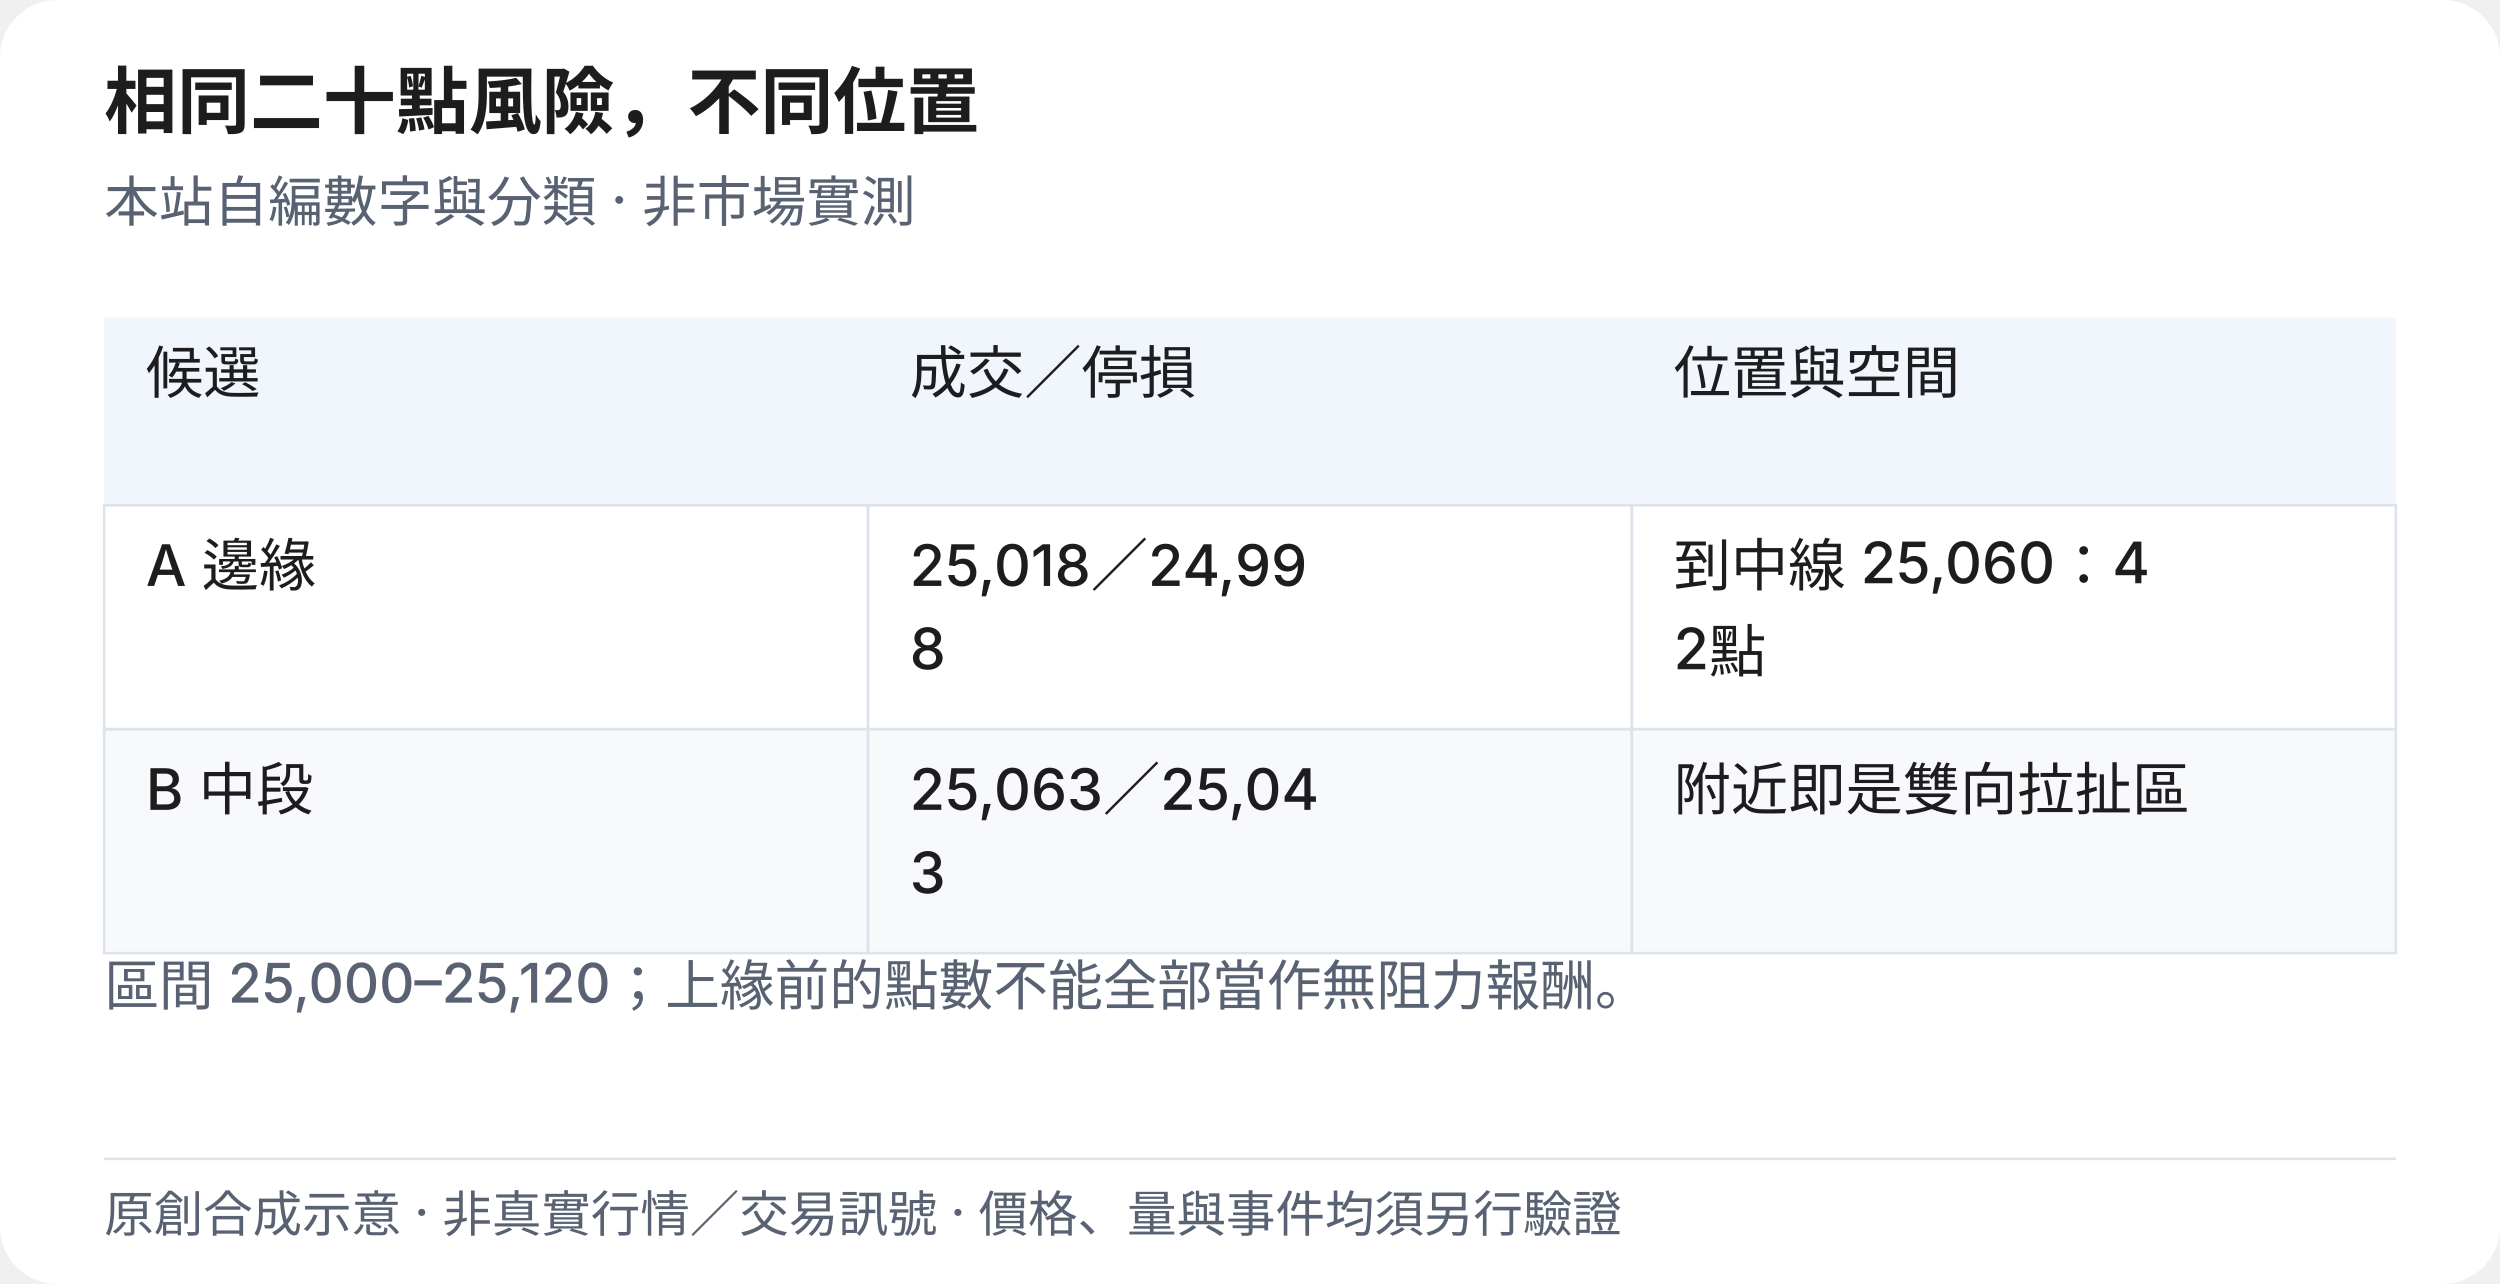
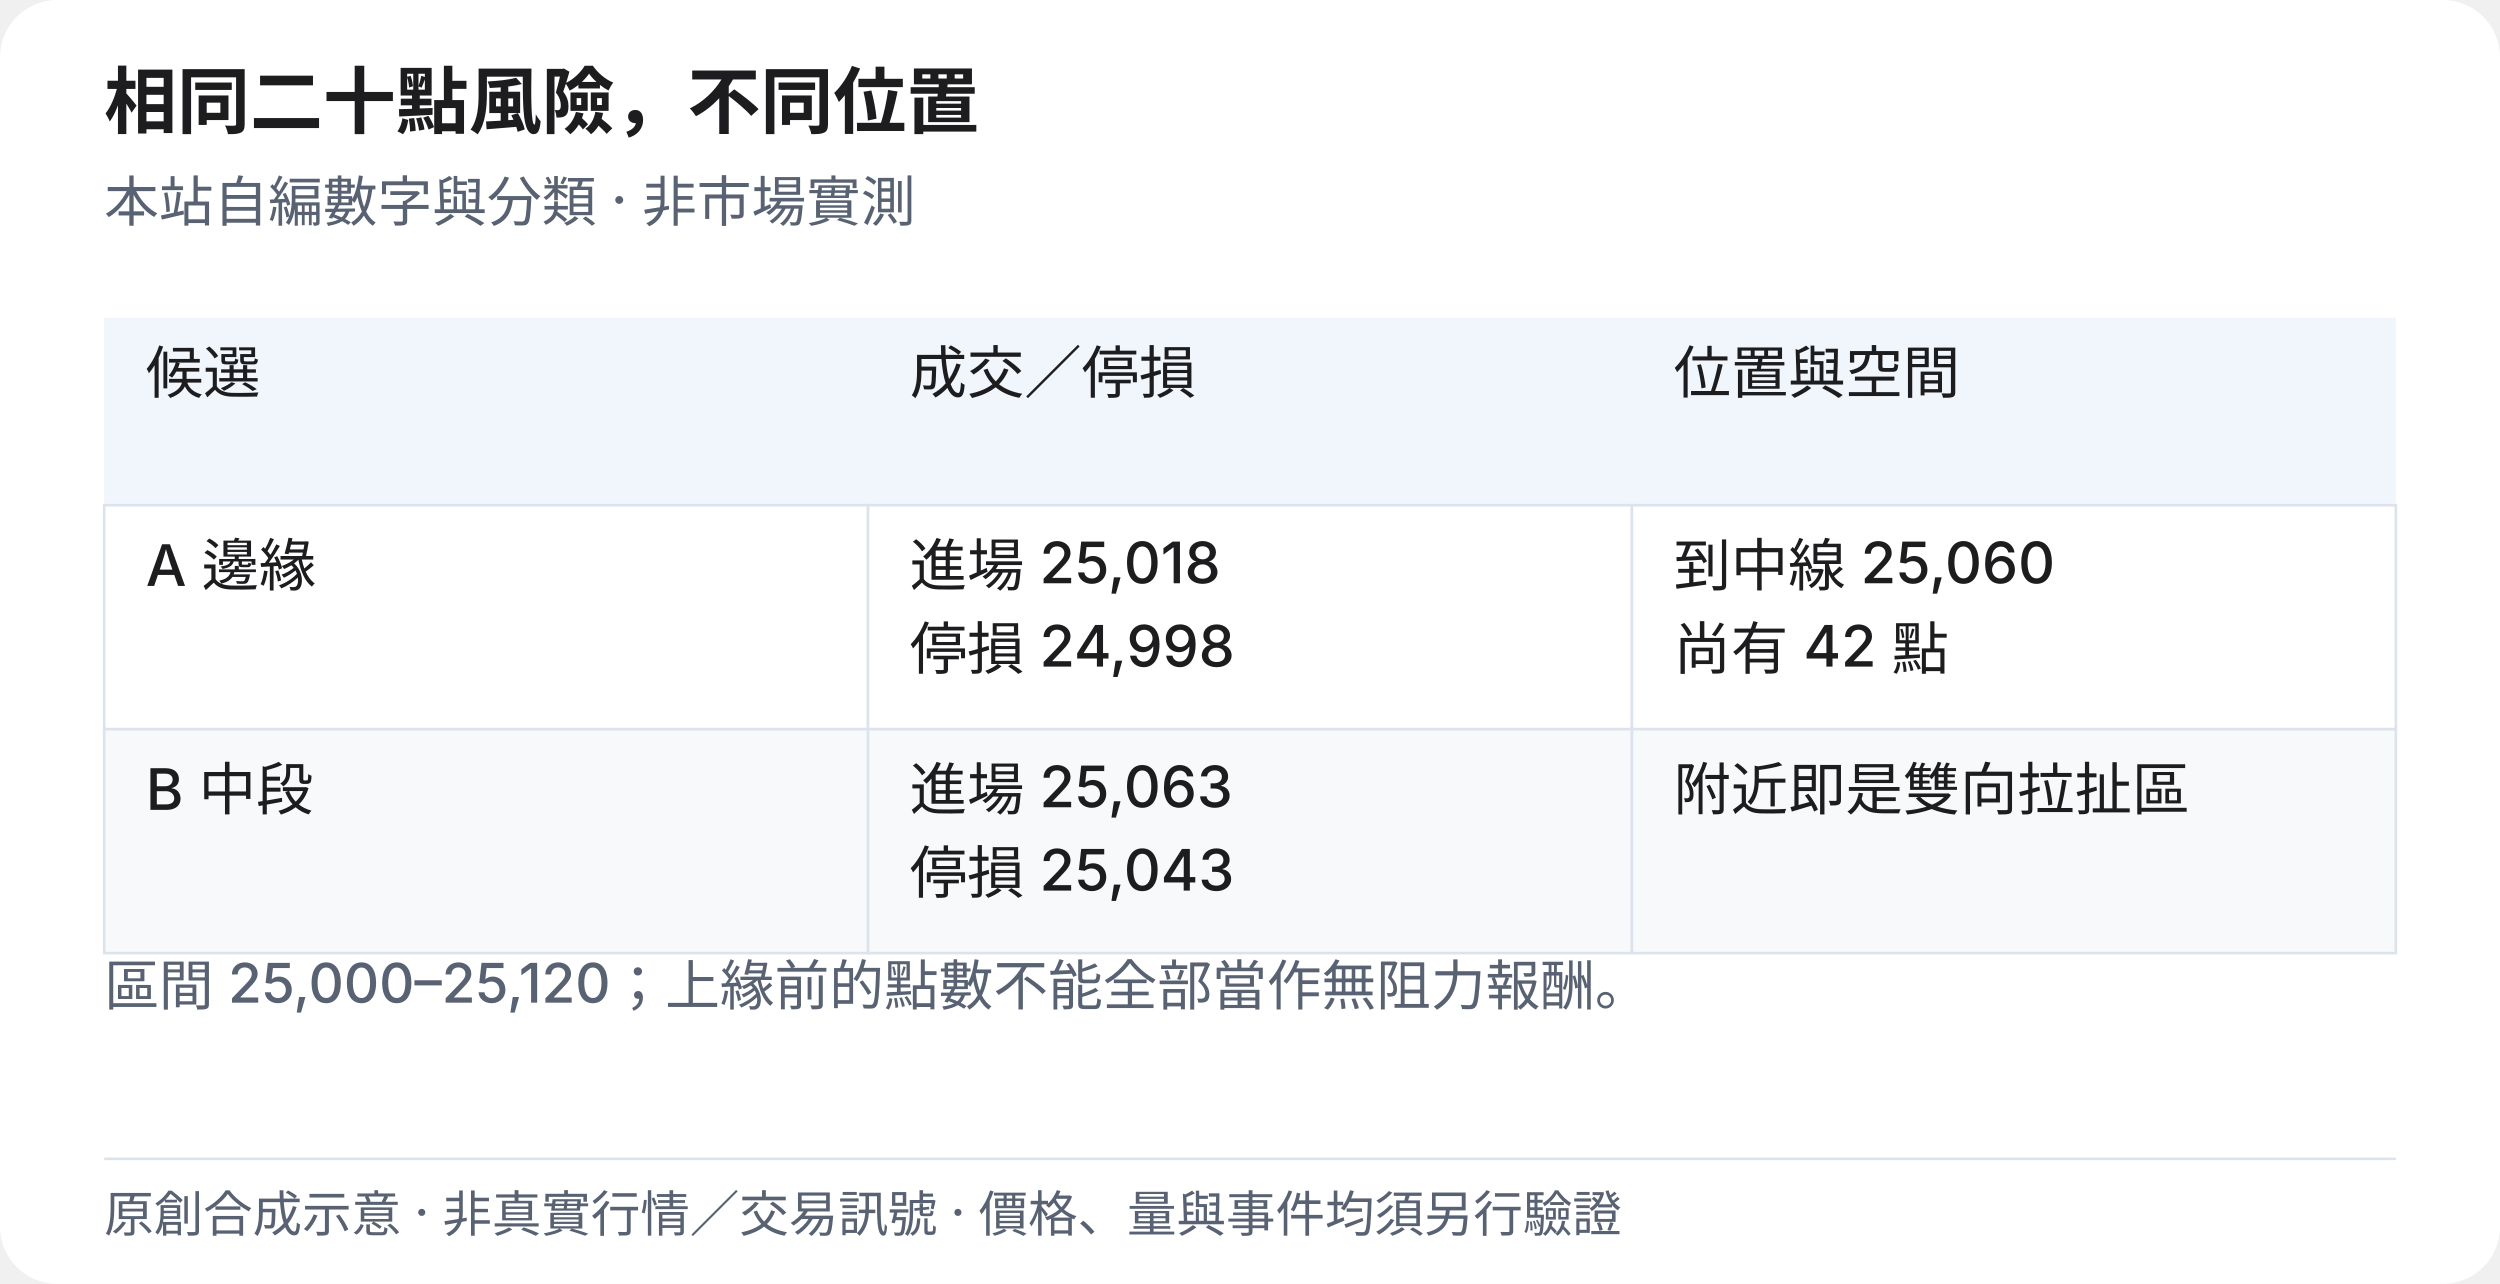
<svg xmlns="http://www.w3.org/2000/svg" width="960" height="493" viewBox="0 0 960 493" role="img" aria-labelledby="t d">
  <rect width="960" height="493" rx="22" fill="#fff" />
  <g font-family="-apple-system,BlinkMacSystemFont,'Microsoft JhengHei',sans-serif">
    <text x="40" y="49" fill="#1d1d1f" font-size="28" font-weight="760" text-anchor="start">相同二十點風險，不同位置</text>
    <text x="40" y="85" fill="#586272" font-size="21" font-weight="450" text-anchor="start">本站自編數字與分類 · 非市場實測</text>
    <rect x="40" y="122" width="293.333" height="72" fill="#f1f6fc" />
    <text x="56" y="151" fill="#1d1d1f" font-size="22" font-weight="450" text-anchor="start">候選</text>
    <rect x="333.333" y="122" width="293.333" height="72" fill="#f1f6fc" />
    <text x="349.333" y="151" fill="#1d1d1f" font-size="22" font-weight="450" text-anchor="start">成交／停損</text>
    <rect x="626.667" y="122" width="293.333" height="72" fill="#f1f6fc" />
    <text x="642.667" y="151" fill="#1d1d1f" font-size="22" font-weight="450" text-anchor="start">位置與空間</text>
    <rect x="40" y="194" width="293.333" height="86" fill="#fff" stroke="#dce3ed" />
    <text x="56" y="225" fill="#1d1d1f" font-size="22" font-weight="450" text-anchor="start">A 邊緣</text>
    <rect x="333.333" y="194" width="293.333" height="86" fill="#fff" stroke="#dce3ed" />
-     <text x="349.333" y="225" fill="#1d1d1f" font-size="22" font-weight="450" text-anchor="start">25,018／24,99</text>
-     <text x="349.333" y="257" fill="#1d1d1f" font-size="22" font-weight="450" text-anchor="start">8</text>
+     <text x="349.333" y="225" fill="#1d1d1f" font-size="22" font-weight="450" text-anchor="start">進場 25,018</text>
+     <text x="349.333" y="257" fill="#1d1d1f" font-size="22" font-weight="450" text-anchor="start">停損 24,998</text>
    <rect x="626.667" y="194" width="293.333" height="86" fill="#fff" stroke="#dce3ed" />
-     <text x="642.667" y="225" fill="#1d1d1f" font-size="22" font-weight="450" text-anchor="start">到中線 25,060：4</text>
-     <text x="642.667" y="257" fill="#1d1d1f" font-size="22" font-weight="450" text-anchor="start">2點</text>
+     <text x="642.667" y="225" fill="#1d1d1f" font-size="22" font-weight="450" text-anchor="start">到中線 25,060</text>
+     <text x="642.667" y="257" fill="#1d1d1f" font-size="22" font-weight="450" text-anchor="start">尚有 42 點</text>
    <rect x="40" y="280" width="293.333" height="86" fill="#f8f9fb" stroke="#dce3ed" />
    <text x="56" y="311" fill="#1d1d1f" font-size="22" font-weight="450" text-anchor="start">B 中段</text>
    <rect x="333.333" y="280" width="293.333" height="86" fill="#f8f9fb" stroke="#dce3ed" />
-     <text x="349.333" y="311" fill="#1d1d1f" font-size="22" font-weight="450" text-anchor="start">25,063／25,04</text>
-     <text x="349.333" y="343" fill="#1d1d1f" font-size="22" font-weight="450" text-anchor="start">3</text>
+     <text x="349.333" y="311" fill="#1d1d1f" font-size="22" font-weight="450" text-anchor="start">進場 25,063</text>
+     <text x="349.333" y="343" fill="#1d1d1f" font-size="22" font-weight="450" text-anchor="start">停損 25,043</text>
    <rect x="626.667" y="280" width="293.333" height="86" fill="#f8f9fb" stroke="#dce3ed" />
    <text x="642.667" y="311" fill="#1d1d1f" font-size="22" font-weight="450" text-anchor="start">附近即是雙向拉扯區</text>
    <text x="40" y="386" fill="#586272" font-size="21" font-weight="450" text-anchor="start">區間 25,000–25,120；上緣前的點數不能全部當作無阻力報酬。</text>
    <path d="M40 445H920" stroke="#dce3ed" />
    <text x="40" y="473" fill="#586272" font-size="19" font-weight="450" text-anchor="start">原創合成示意 · 非真實行情／交易訊號 · 價格、量與事件均須另行驗證</text>
  </g>
</svg>
